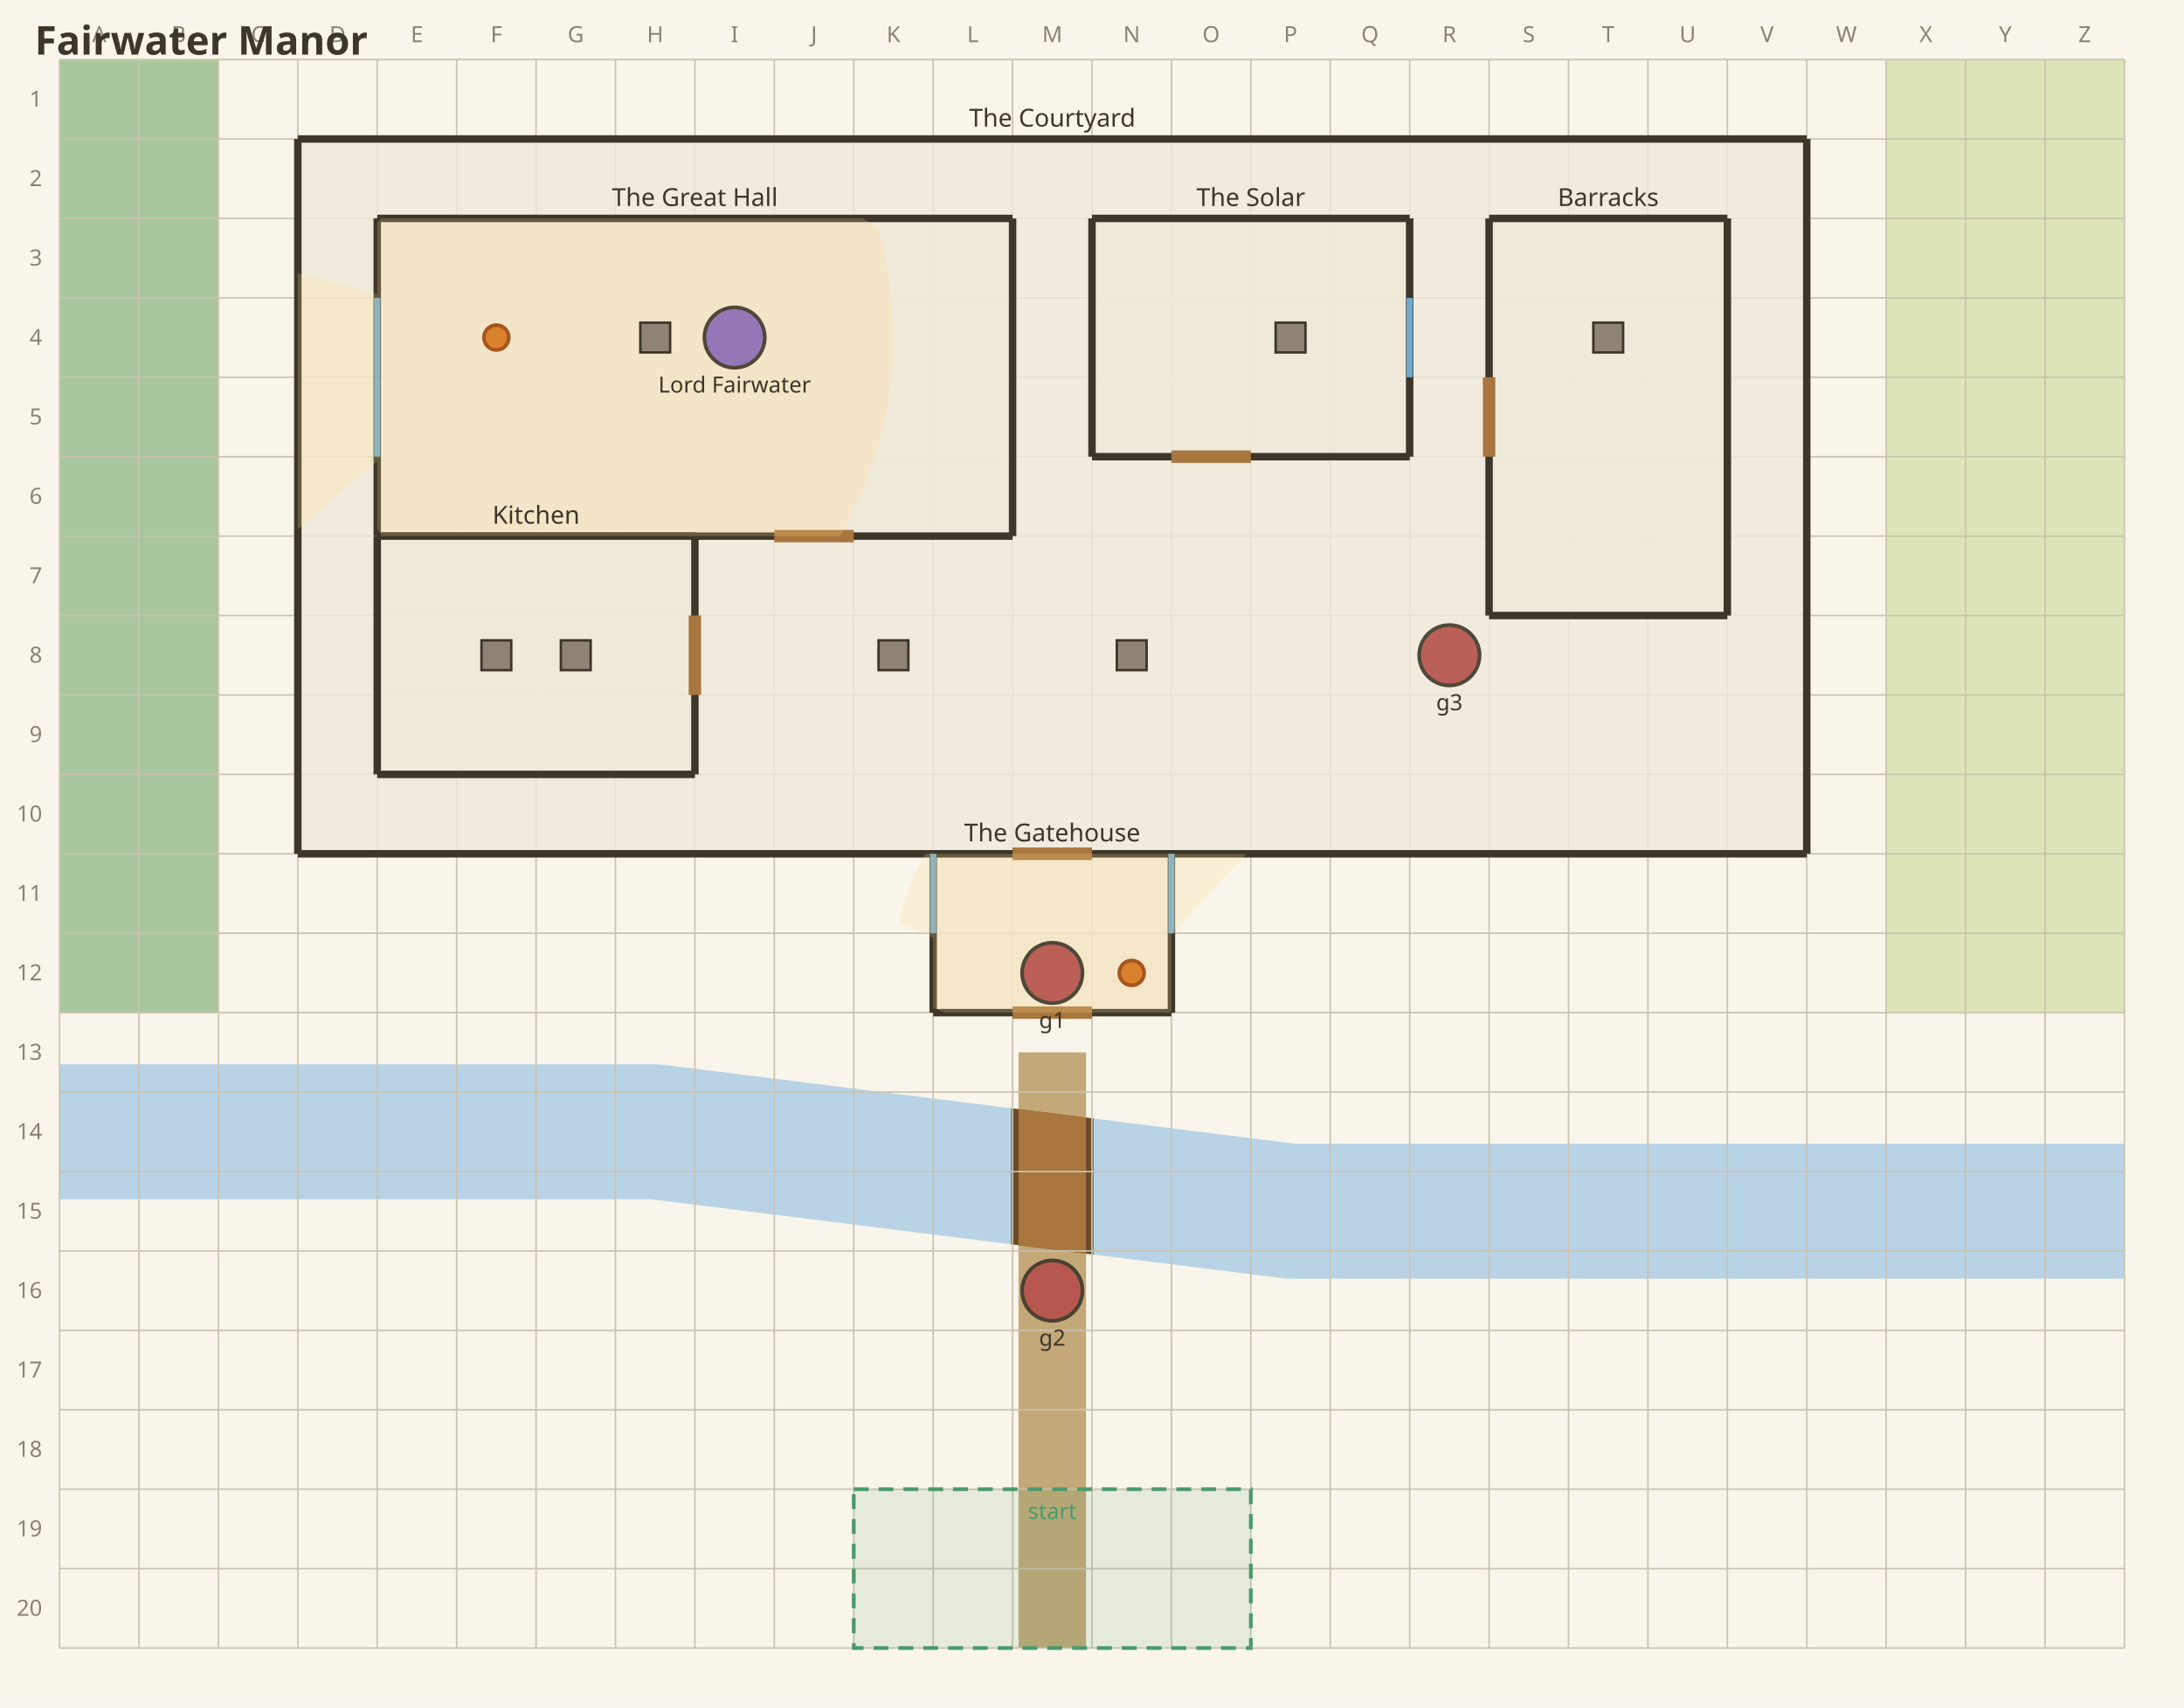
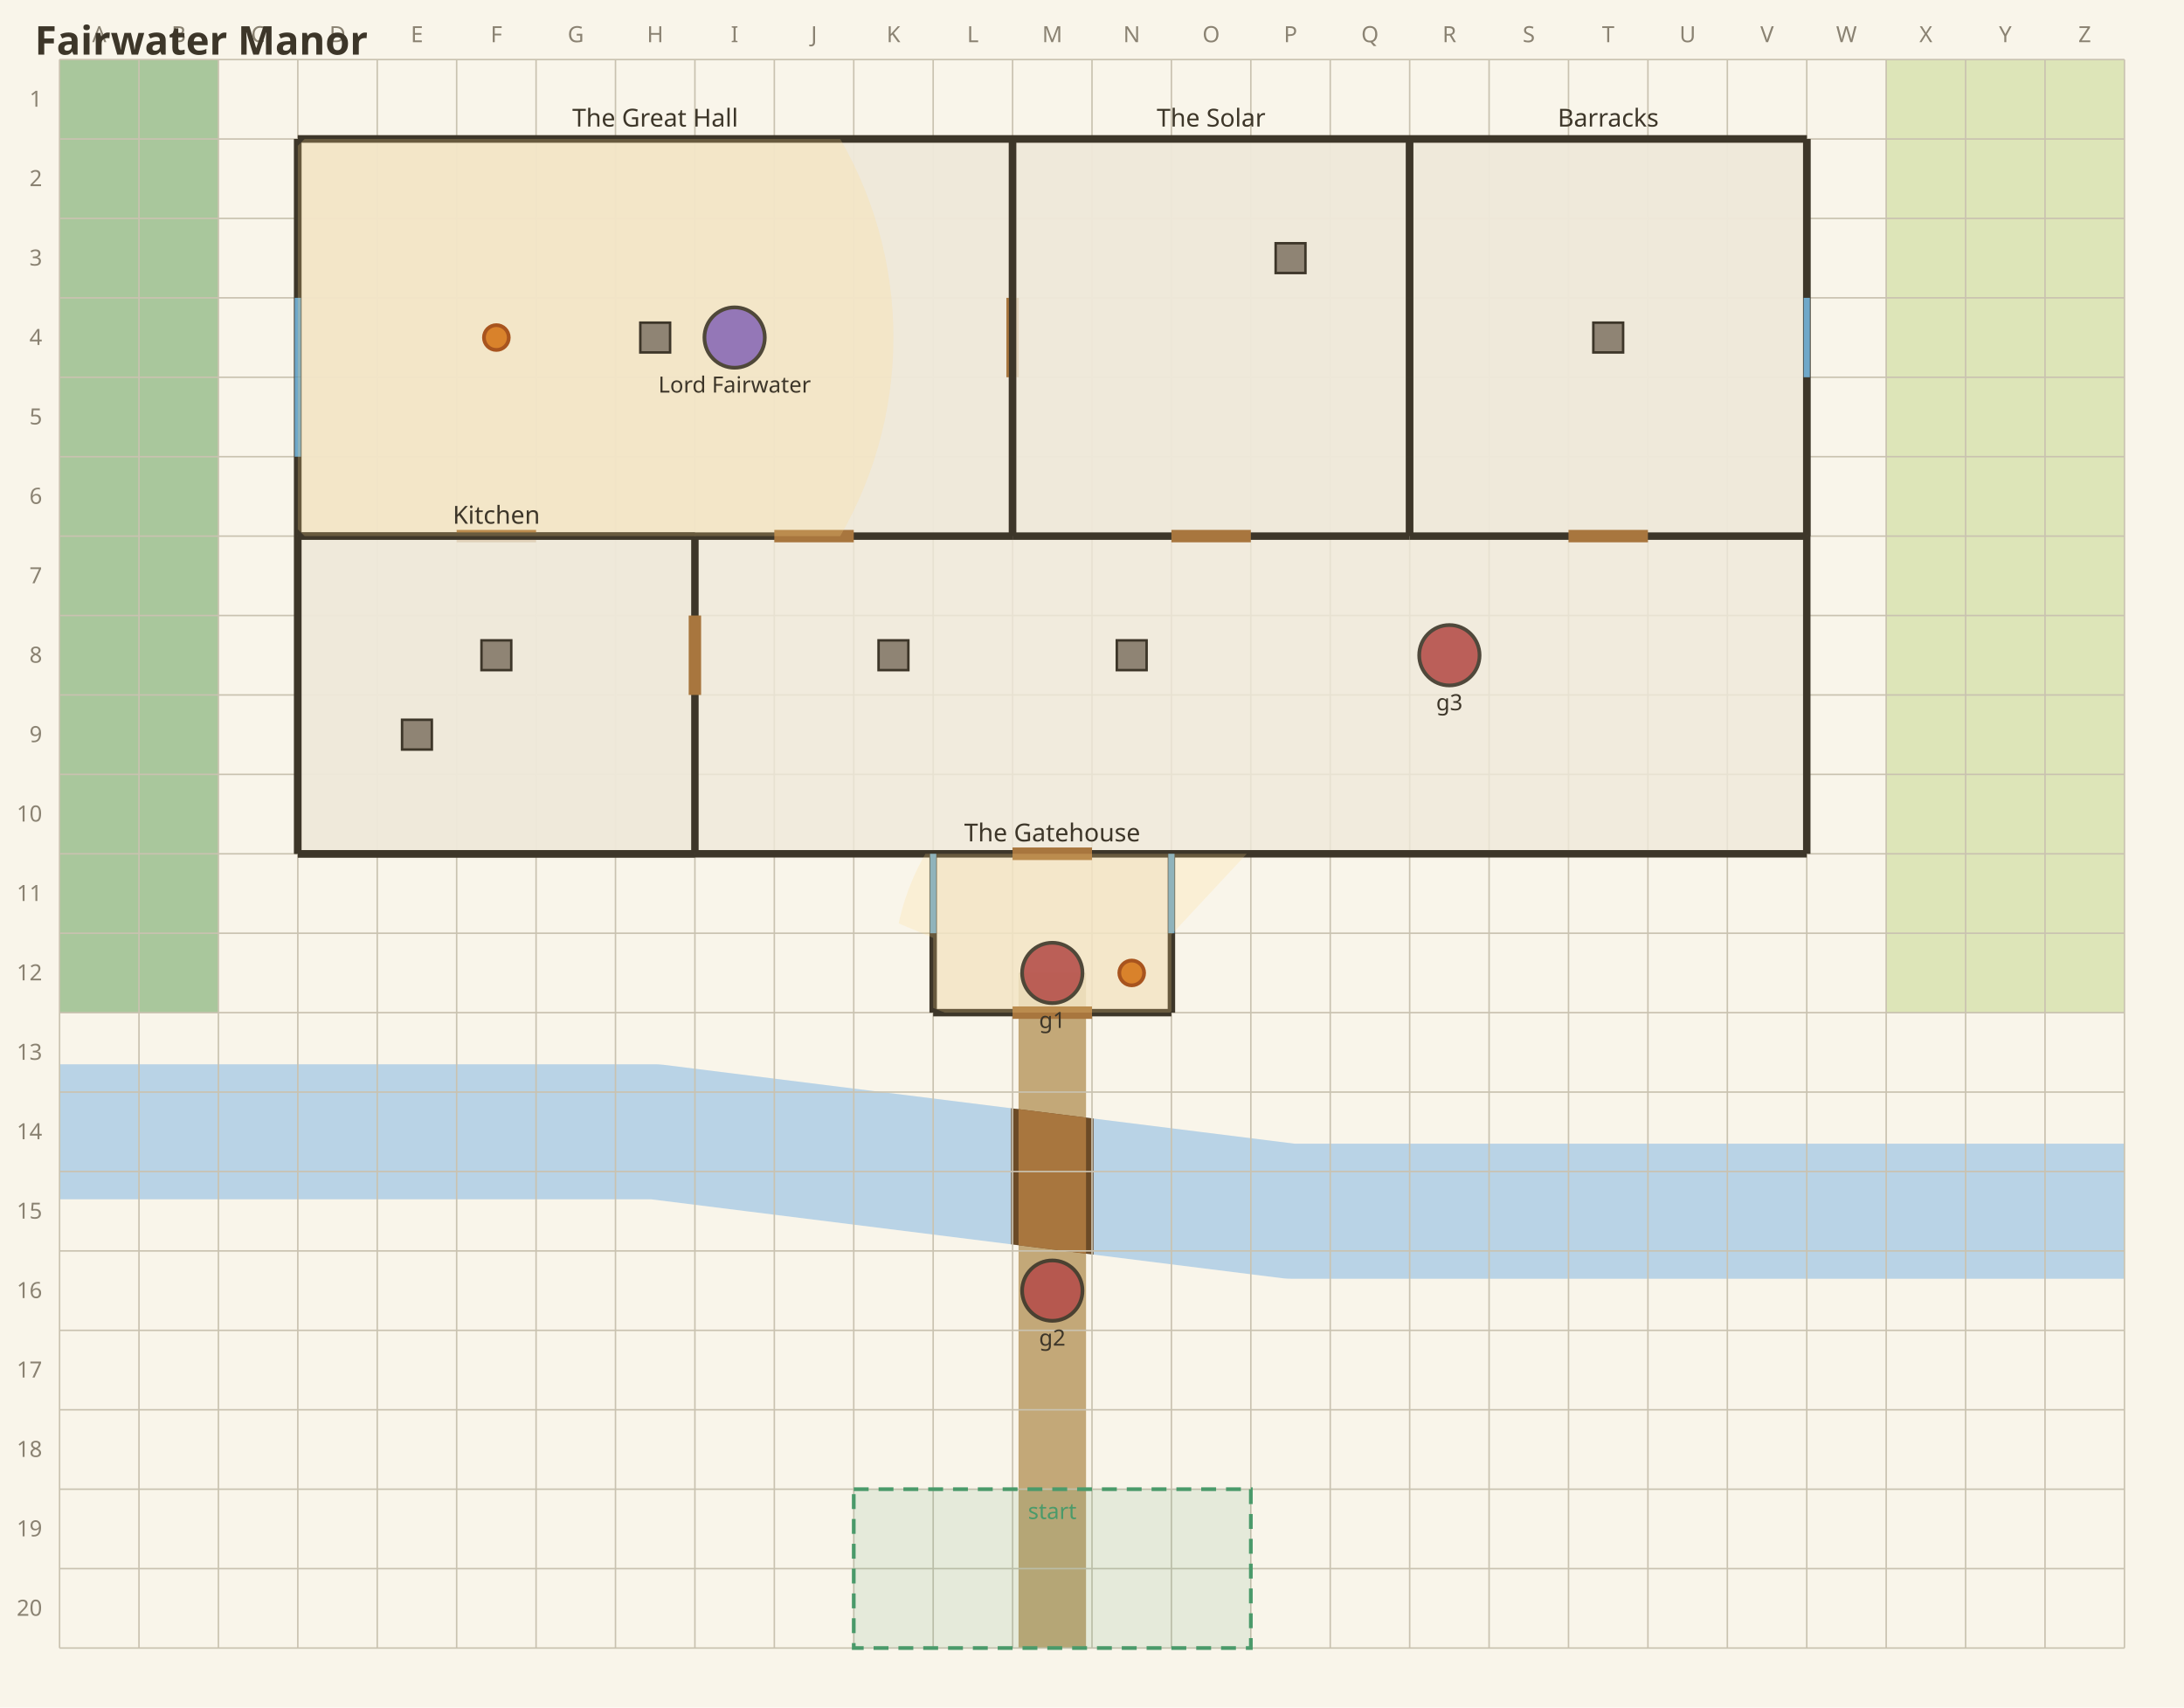
<svg xmlns="http://www.w3.org/2000/svg" viewBox="0 0 880 688" width="880" height="688" font-family="sans-serif">
  <rect x="0" y="0" width="880" height="688" fill="#f9f5ea" />
  <defs>
    <pattern id="hatch" width="6" height="6" patternUnits="userSpaceOnUse">
      <path d="M0,6 L6,0" stroke="#7a7264" stroke-width="1" opacity="0.5" />
    </pattern>
  </defs>
  <g>
    <rect x="24" y="24" width="64" height="384" fill="#a9c79c" />
  </g>
  <g>
    <rect x="760" y="24" width="96" height="384" fill="#dde5b8" />
  </g>
  <g id="cd-fairwater-manor-fairwater">
    <polyline points="24,456 264,456 520,488 856,488" fill="none" stroke="#b9d3e6" stroke-width="54.4" stroke-linecap="butt" stroke-linejoin="round" />
  </g>
  <g id="cd-fairwater-manor-kingsroad">
-     <polyline points="424,664 424,424" fill="none" stroke="#c3a878" stroke-width="27.2" stroke-linecap="butt" stroke-linejoin="round" />
+     <polyline points="424,664 424,392" fill="none" stroke="#c3a878" stroke-width="27.2" stroke-linecap="butt" stroke-linejoin="round" />
  </g>
  <g>
    <clipPath id="xing-12">
      <polygon points="24,483.2 264,483.2 264,428.8 24,428.8" />
      <polygon points="260.63,482.99 516.63,514.99 523.37,461.01 267.37,429.01" />
      <polygon points="520,515.2 856,515.2 856,460.8 520,460.8" />
    </clipPath>
-     <polyline points="424,664 424,424" fill="none" stroke="#6b4a26" stroke-width="33.2" stroke-linecap="butt" stroke-linejoin="round" clip-path="url(#xing-12)" />
-     <polyline points="424,664 424,424" fill="none" stroke="#a8763e" stroke-width="27.2" stroke-linecap="butt" stroke-linejoin="round" clip-path="url(#xing-12)" />
+     <polyline points="424,664 424,392" fill="none" stroke="#6b4a26" stroke-width="33.2" stroke-linecap="butt" stroke-linejoin="round" clip-path="url(#xing-12)" />
+     <polyline points="424,664 424,392" fill="none" stroke="#a8763e" stroke-width="27.2" stroke-linecap="butt" stroke-linejoin="round" clip-path="url(#xing-12)" />
  </g>
  <line x1="24" y1="24" x2="24" y2="664" stroke="#c9c2b0" stroke-width="0.6" />
  <line x1="56" y1="24" x2="56" y2="664" stroke="#c9c2b0" stroke-width="0.6" />
  <line x1="88" y1="24" x2="88" y2="664" stroke="#c9c2b0" stroke-width="0.6" />
  <line x1="120" y1="24" x2="120" y2="664" stroke="#c9c2b0" stroke-width="0.6" />
  <line x1="152" y1="24" x2="152" y2="664" stroke="#c9c2b0" stroke-width="0.6" />
  <line x1="184" y1="24" x2="184" y2="664" stroke="#c9c2b0" stroke-width="0.6" />
  <line x1="216" y1="24" x2="216" y2="664" stroke="#c9c2b0" stroke-width="0.6" />
  <line x1="248" y1="24" x2="248" y2="664" stroke="#c9c2b0" stroke-width="0.6" />
  <line x1="280" y1="24" x2="280" y2="664" stroke="#c9c2b0" stroke-width="0.6" />
  <line x1="312" y1="24" x2="312" y2="664" stroke="#c9c2b0" stroke-width="0.6" />
  <line x1="344" y1="24" x2="344" y2="664" stroke="#c9c2b0" stroke-width="0.6" />
  <line x1="376" y1="24" x2="376" y2="664" stroke="#c9c2b0" stroke-width="0.6" />
  <line x1="408" y1="24" x2="408" y2="664" stroke="#c9c2b0" stroke-width="0.6" />
  <line x1="440" y1="24" x2="440" y2="664" stroke="#c9c2b0" stroke-width="0.6" />
  <line x1="472" y1="24" x2="472" y2="664" stroke="#c9c2b0" stroke-width="0.6" />
  <line x1="504" y1="24" x2="504" y2="664" stroke="#c9c2b0" stroke-width="0.6" />
  <line x1="536" y1="24" x2="536" y2="664" stroke="#c9c2b0" stroke-width="0.6" />
  <line x1="568" y1="24" x2="568" y2="664" stroke="#c9c2b0" stroke-width="0.6" />
  <line x1="600" y1="24" x2="600" y2="664" stroke="#c9c2b0" stroke-width="0.6" />
  <line x1="632" y1="24" x2="632" y2="664" stroke="#c9c2b0" stroke-width="0.6" />
  <line x1="664" y1="24" x2="664" y2="664" stroke="#c9c2b0" stroke-width="0.6" />
  <line x1="696" y1="24" x2="696" y2="664" stroke="#c9c2b0" stroke-width="0.6" />
  <line x1="728" y1="24" x2="728" y2="664" stroke="#c9c2b0" stroke-width="0.6" />
  <line x1="760" y1="24" x2="760" y2="664" stroke="#c9c2b0" stroke-width="0.6" />
  <line x1="792" y1="24" x2="792" y2="664" stroke="#c9c2b0" stroke-width="0.6" />
  <line x1="824" y1="24" x2="824" y2="664" stroke="#c9c2b0" stroke-width="0.6" />
  <line x1="856" y1="24" x2="856" y2="664" stroke="#c9c2b0" stroke-width="0.6" />
  <line x1="24" y1="24" x2="856" y2="24" stroke="#c9c2b0" stroke-width="0.6" />
  <line x1="24" y1="56" x2="856" y2="56" stroke="#c9c2b0" stroke-width="0.6" />
  <line x1="24" y1="88" x2="856" y2="88" stroke="#c9c2b0" stroke-width="0.6" />
  <line x1="24" y1="120" x2="856" y2="120" stroke="#c9c2b0" stroke-width="0.6" />
  <line x1="24" y1="152" x2="856" y2="152" stroke="#c9c2b0" stroke-width="0.6" />
  <line x1="24" y1="184" x2="856" y2="184" stroke="#c9c2b0" stroke-width="0.6" />
  <line x1="24" y1="216" x2="856" y2="216" stroke="#c9c2b0" stroke-width="0.6" />
  <line x1="24" y1="248" x2="856" y2="248" stroke="#c9c2b0" stroke-width="0.6" />
  <line x1="24" y1="280" x2="856" y2="280" stroke="#c9c2b0" stroke-width="0.6" />
  <line x1="24" y1="312" x2="856" y2="312" stroke="#c9c2b0" stroke-width="0.6" />
  <line x1="24" y1="344" x2="856" y2="344" stroke="#c9c2b0" stroke-width="0.6" />
  <line x1="24" y1="376" x2="856" y2="376" stroke="#c9c2b0" stroke-width="0.6" />
  <line x1="24" y1="408" x2="856" y2="408" stroke="#c9c2b0" stroke-width="0.6" />
  <line x1="24" y1="440" x2="856" y2="440" stroke="#c9c2b0" stroke-width="0.6" />
  <line x1="24" y1="472" x2="856" y2="472" stroke="#c9c2b0" stroke-width="0.6" />
  <line x1="24" y1="504" x2="856" y2="504" stroke="#c9c2b0" stroke-width="0.6" />
  <line x1="24" y1="536" x2="856" y2="536" stroke="#c9c2b0" stroke-width="0.6" />
  <line x1="24" y1="568" x2="856" y2="568" stroke="#c9c2b0" stroke-width="0.6" />
  <line x1="24" y1="600" x2="856" y2="600" stroke="#c9c2b0" stroke-width="0.6" />
  <line x1="24" y1="632" x2="856" y2="632" stroke="#c9c2b0" stroke-width="0.6" />
  <line x1="24" y1="664" x2="856" y2="664" stroke="#c9c2b0" stroke-width="0.6" />
  <text x="40" y="17" font-size="9" fill="#8a8272" text-anchor="middle" font-family="sans-serif">A</text>
  <text x="72" y="17" font-size="9" fill="#8a8272" text-anchor="middle" font-family="sans-serif">B</text>
  <text x="104" y="17" font-size="9" fill="#8a8272" text-anchor="middle" font-family="sans-serif">C</text>
  <text x="136" y="17" font-size="9" fill="#8a8272" text-anchor="middle" font-family="sans-serif">D</text>
  <text x="168" y="17" font-size="9" fill="#8a8272" text-anchor="middle" font-family="sans-serif">E</text>
  <text x="200" y="17" font-size="9" fill="#8a8272" text-anchor="middle" font-family="sans-serif">F</text>
  <text x="232" y="17" font-size="9" fill="#8a8272" text-anchor="middle" font-family="sans-serif">G</text>
  <text x="264" y="17" font-size="9" fill="#8a8272" text-anchor="middle" font-family="sans-serif">H</text>
  <text x="296" y="17" font-size="9" fill="#8a8272" text-anchor="middle" font-family="sans-serif">I</text>
  <text x="328" y="17" font-size="9" fill="#8a8272" text-anchor="middle" font-family="sans-serif">J</text>
  <text x="360" y="17" font-size="9" fill="#8a8272" text-anchor="middle" font-family="sans-serif">K</text>
  <text x="392" y="17" font-size="9" fill="#8a8272" text-anchor="middle" font-family="sans-serif">L</text>
  <text x="424" y="17" font-size="9" fill="#8a8272" text-anchor="middle" font-family="sans-serif">M</text>
  <text x="456" y="17" font-size="9" fill="#8a8272" text-anchor="middle" font-family="sans-serif">N</text>
  <text x="488" y="17" font-size="9" fill="#8a8272" text-anchor="middle" font-family="sans-serif">O</text>
  <text x="520" y="17" font-size="9" fill="#8a8272" text-anchor="middle" font-family="sans-serif">P</text>
  <text x="552" y="17" font-size="9" fill="#8a8272" text-anchor="middle" font-family="sans-serif">Q</text>
  <text x="584" y="17" font-size="9" fill="#8a8272" text-anchor="middle" font-family="sans-serif">R</text>
  <text x="616" y="17" font-size="9" fill="#8a8272" text-anchor="middle" font-family="sans-serif">S</text>
  <text x="648" y="17" font-size="9" fill="#8a8272" text-anchor="middle" font-family="sans-serif">T</text>
  <text x="680" y="17" font-size="9" fill="#8a8272" text-anchor="middle" font-family="sans-serif">U</text>
  <text x="712" y="17" font-size="9" fill="#8a8272" text-anchor="middle" font-family="sans-serif">V</text>
  <text x="744" y="17" font-size="9" fill="#8a8272" text-anchor="middle" font-family="sans-serif">W</text>
  <text x="776" y="17" font-size="9" fill="#8a8272" text-anchor="middle" font-family="sans-serif">X</text>
  <text x="808" y="17" font-size="9" fill="#8a8272" text-anchor="middle" font-family="sans-serif">Y</text>
  <text x="840" y="17" font-size="9" fill="#8a8272" text-anchor="middle" font-family="sans-serif">Z</text>
  <text x="17" y="43" font-size="9" fill="#8a8272" text-anchor="end" font-family="sans-serif">1</text>
  <text x="17" y="75" font-size="9" fill="#8a8272" text-anchor="end" font-family="sans-serif">2</text>
  <text x="17" y="107" font-size="9" fill="#8a8272" text-anchor="end" font-family="sans-serif">3</text>
  <text x="17" y="139" font-size="9" fill="#8a8272" text-anchor="end" font-family="sans-serif">4</text>
  <text x="17" y="171" font-size="9" fill="#8a8272" text-anchor="end" font-family="sans-serif">5</text>
  <text x="17" y="203" font-size="9" fill="#8a8272" text-anchor="end" font-family="sans-serif">6</text>
  <text x="17" y="235" font-size="9" fill="#8a8272" text-anchor="end" font-family="sans-serif">7</text>
  <text x="17" y="267" font-size="9" fill="#8a8272" text-anchor="end" font-family="sans-serif">8</text>
  <text x="17" y="299" font-size="9" fill="#8a8272" text-anchor="end" font-family="sans-serif">9</text>
  <text x="17" y="331" font-size="9" fill="#8a8272" text-anchor="end" font-family="sans-serif">10</text>
  <text x="17" y="363" font-size="9" fill="#8a8272" text-anchor="end" font-family="sans-serif">11</text>
  <text x="17" y="395" font-size="9" fill="#8a8272" text-anchor="end" font-family="sans-serif">12</text>
  <text x="17" y="427" font-size="9" fill="#8a8272" text-anchor="end" font-family="sans-serif">13</text>
  <text x="17" y="459" font-size="9" fill="#8a8272" text-anchor="end" font-family="sans-serif">14</text>
  <text x="17" y="491" font-size="9" fill="#8a8272" text-anchor="end" font-family="sans-serif">15</text>
  <text x="17" y="523" font-size="9" fill="#8a8272" text-anchor="end" font-family="sans-serif">16</text>
  <text x="17" y="555" font-size="9" fill="#8a8272" text-anchor="end" font-family="sans-serif">17</text>
  <text x="17" y="587" font-size="9" fill="#8a8272" text-anchor="end" font-family="sans-serif">18</text>
  <text x="17" y="619" font-size="9" fill="#8a8272" text-anchor="end" font-family="sans-serif">19</text>
  <text x="17" y="651" font-size="9" fill="#8a8272" text-anchor="end" font-family="sans-serif">20</text>
  <g id="cd-fairwater-manor-courtyard">
    <rect x="120" y="56" width="608" height="288" fill="#efe9da" opacity="0.8" />
    <line x1="120" y1="56" x2="728" y2="56" stroke="#3d3629" stroke-width="3" opacity="1" />
    <line x1="120" y1="344" x2="728" y2="344" stroke="#3d3629" stroke-width="3" opacity="1" />
    <line x1="120" y1="56" x2="120" y2="344" stroke="#3d3629" stroke-width="3" opacity="1" />
    <line x1="728" y1="56" x2="728" y2="344" stroke="#3d3629" stroke-width="3" opacity="1" />
    <line x1="408" y1="344" x2="440" y2="344" stroke="#a8763e" stroke-width="5" />
  </g>
  <g id="cd-fairwater-manor-hall">
-     <rect x="152" y="88" width="256" height="128" fill="#efe9da" opacity="0.8" />
-     <line x1="152" y1="88" x2="408" y2="88" stroke="#3d3629" stroke-width="3" opacity="1" />
-     <line x1="152" y1="216" x2="408" y2="216" stroke="#3d3629" stroke-width="3" opacity="1" />
-     <line x1="152" y1="88" x2="152" y2="216" stroke="#3d3629" stroke-width="3" opacity="1" />
-     <line x1="408" y1="88" x2="408" y2="216" stroke="#3d3629" stroke-width="3" opacity="1" />
+     <rect x="120" y="56" width="288" height="160" fill="#efe9da" opacity="0.8" />
+     <line x1="120" y1="56" x2="408" y2="56" stroke="#3d3629" stroke-width="3" opacity="1" />
+     <line x1="120" y1="216" x2="408" y2="216" stroke="#3d3629" stroke-width="3" opacity="1" />
+     <line x1="120" y1="56" x2="120" y2="216" stroke="#3d3629" stroke-width="3" opacity="1" />
+     <line x1="408" y1="56" x2="408" y2="216" stroke="#3d3629" stroke-width="3" opacity="1" />
    <line x1="312" y1="216" x2="344" y2="216" stroke="#a8763e" stroke-width="5" />
-     <line x1="152" y1="120" x2="152" y2="152" stroke="#6fa8c9" stroke-width="2.5" />
-     <line x1="152" y1="152" x2="152" y2="184" stroke="#6fa8c9" stroke-width="2.5" />
+     <line x1="408" y1="120" x2="408" y2="152" stroke="#a8763e" stroke-width="5" />
+     <line x1="184" y1="216" x2="216" y2="216" stroke="#a8763e" stroke-width="5" />
+     <line x1="120" y1="120" x2="120" y2="152" stroke="#6fa8c9" stroke-width="2.5" />
+     <line x1="120" y1="152" x2="120" y2="184" stroke="#6fa8c9" stroke-width="2.5" />
  </g>
  <g id="cd-fairwater-manor-kitchen">
-     <rect x="152" y="216" width="128" height="96" fill="#efe9da" opacity="0.8" />
-     <line x1="152" y1="216" x2="280" y2="216" stroke="#3d3629" stroke-width="3" opacity="1" />
-     <line x1="152" y1="312" x2="280" y2="312" stroke="#3d3629" stroke-width="3" opacity="1" />
-     <line x1="152" y1="216" x2="152" y2="312" stroke="#3d3629" stroke-width="3" opacity="1" />
-     <line x1="280" y1="216" x2="280" y2="312" stroke="#3d3629" stroke-width="3" opacity="1" />
+     <rect x="120" y="216" width="160" height="128" fill="#efe9da" opacity="0.8" />
+     <line x1="120" y1="216" x2="280" y2="216" stroke="#3d3629" stroke-width="3" opacity="1" />
+     <line x1="120" y1="344" x2="280" y2="344" stroke="#3d3629" stroke-width="3" opacity="1" />
+     <line x1="120" y1="216" x2="120" y2="344" stroke="#3d3629" stroke-width="3" opacity="1" />
+     <line x1="280" y1="216" x2="280" y2="344" stroke="#3d3629" stroke-width="3" opacity="1" />
    <line x1="280" y1="248" x2="280" y2="280" stroke="#a8763e" stroke-width="5" />
  </g>
  <g id="cd-fairwater-manor-solar">
-     <rect x="440" y="88" width="128" height="96" fill="#efe9da" opacity="0.8" />
-     <line x1="440" y1="88" x2="568" y2="88" stroke="#3d3629" stroke-width="3" opacity="1" />
-     <line x1="440" y1="184" x2="568" y2="184" stroke="#3d3629" stroke-width="3" opacity="1" />
-     <line x1="440" y1="88" x2="440" y2="184" stroke="#3d3629" stroke-width="3" opacity="1" />
-     <line x1="568" y1="88" x2="568" y2="184" stroke="#3d3629" stroke-width="3" opacity="1" />
-     <line x1="472" y1="184" x2="504" y2="184" stroke="#a8763e" stroke-width="5" />
-     <line x1="568" y1="120" x2="568" y2="152" stroke="#6fa8c9" stroke-width="2.5" />
+     <rect x="408" y="56" width="160" height="160" fill="#efe9da" opacity="0.8" />
+     <line x1="408" y1="56" x2="568" y2="56" stroke="#3d3629" stroke-width="3" opacity="1" />
+     <line x1="408" y1="216" x2="568" y2="216" stroke="#3d3629" stroke-width="3" opacity="1" />
+     <line x1="408" y1="56" x2="408" y2="216" stroke="#3d3629" stroke-width="3" opacity="1" />
+     <line x1="568" y1="56" x2="568" y2="216" stroke="#3d3629" stroke-width="3" opacity="1" />
+     <line x1="472" y1="216" x2="504" y2="216" stroke="#a8763e" stroke-width="5" />
  </g>
  <g id="cd-fairwater-manor-barracks">
-     <rect x="600" y="88" width="96" height="160" fill="#efe9da" opacity="0.8" />
-     <line x1="600" y1="88" x2="696" y2="88" stroke="#3d3629" stroke-width="3" opacity="1" />
-     <line x1="600" y1="248" x2="696" y2="248" stroke="#3d3629" stroke-width="3" opacity="1" />
-     <line x1="600" y1="88" x2="600" y2="248" stroke="#3d3629" stroke-width="3" opacity="1" />
-     <line x1="696" y1="88" x2="696" y2="248" stroke="#3d3629" stroke-width="3" opacity="1" />
-     <line x1="600" y1="152" x2="600" y2="184" stroke="#a8763e" stroke-width="5" />
+     <rect x="568" y="56" width="160" height="160" fill="#efe9da" opacity="0.8" />
+     <line x1="568" y1="56" x2="728" y2="56" stroke="#3d3629" stroke-width="3" opacity="1" />
+     <line x1="568" y1="216" x2="728" y2="216" stroke="#3d3629" stroke-width="3" opacity="1" />
+     <line x1="568" y1="56" x2="568" y2="216" stroke="#3d3629" stroke-width="3" opacity="1" />
+     <line x1="728" y1="56" x2="728" y2="216" stroke="#3d3629" stroke-width="3" opacity="1" />
+     <line x1="632" y1="216" x2="664" y2="216" stroke="#a8763e" stroke-width="5" />
+     <line x1="728" y1="120" x2="728" y2="152" stroke="#6fa8c9" stroke-width="2.5" />
  </g>
  <g id="cd-fairwater-manor-gatehouse">
    <rect x="376" y="344" width="96" height="64" fill="#efe9da" opacity="0.8" />
    <line x1="376" y1="344" x2="472" y2="344" stroke="#3d3629" stroke-width="3" opacity="1" />
    <line x1="376" y1="408" x2="472" y2="408" stroke="#3d3629" stroke-width="3" opacity="1" />
    <line x1="376" y1="344" x2="376" y2="408" stroke="#3d3629" stroke-width="3" opacity="1" />
    <line x1="472" y1="344" x2="472" y2="408" stroke="#3d3629" stroke-width="3" opacity="1" />
    <line x1="408" y1="344" x2="440" y2="344" stroke="#a8763e" stroke-width="5" />
    <line x1="408" y1="408" x2="440" y2="408" stroke="#a8763e" stroke-width="5" />
    <line x1="376" y1="344" x2="376" y2="376" stroke="#6fa8c9" stroke-width="2.5" />
    <line x1="472" y1="344" x2="472" y2="376" stroke="#6fa8c9" stroke-width="2.5" />
  </g>
  <g id="cd-fairwater-manor-start">
    <rect x="344" y="600" width="160" height="64" fill="#4a9a6a" opacity="0.12" />
    <rect x="344" y="600" width="160" height="64" fill="none" stroke="#4a9a6a" stroke-width="1.5" stroke-dasharray="6 4" />
  </g>
  <g id="cd-fairwater-manor-hearth">
-     <polygon points="360,136 359.9,141.58 359.61,147.16 359.12,152.72 358.44,158.27 357.57,163.78 356.5,169.27 355.25,174.71 353.8,180.1 352.17,185.44 350.35,190.72 348.35,195.94 346.17,201.08 343.81,206.14 341.27,211.12 338.56,216 328.03,216 318.6,216 310.11,216 302.4,216 295.34,216 288.85,216 282.84,216 277.26,216 272.03,216 267.13,216 262.5,216 258.12,216 253.96,216 249.99,216 246.19,216 242.54,216 239.02,216 235.62,216 232.32,216 229.12,216 225.99,216 222.94,216 219.95,216 217,216 214.11,216 211.24,216 208.41,216 205.59,216 202.79,216 200,216 197.21,216 194.41,216 191.59,216 188.76,216 185.89,216 183,216 180.05,216 177.06,216 174.01,216 170.88,216 167.68,216 164.38,216 160.98,216 157.46,216 153.81,216 152,212.82 152,207.16 152,202.07 152,197.44 152,193.2 152,189.31 152,185.71 120,213.26 120,208.03 120,203.13 120,198.5 120,194.12 120,189.96 120,185.99 120,182.19 120,178.54 120,175.02 120,171.62 120,168.32 120,165.12 120,161.99 120,158.94 120,155.95 120,153 120,150.11 120,147.24 120,144.41 120,141.59 120,138.79 120,136 120,133.21 120,130.41 120,127.59 120,124.76 120,121.89 120,119 120,116.05 120,113.06 120,110.01 152,118.53 152,116.61 152,114.63 152,112.59 152,110.48 152,108.29 152,106.01 152,103.62 152,101.13 152,98.5 152,95.72 152,92.78 152,89.65 153.65,88 156.78,88 159.72,88 162.5,88 165.13,88 167.62,88 170.01,88 172.29,88 174.48,88 176.59,88 178.63,88 180.61,88 182.53,88 184.4,88 186.24,88 188.03,88 189.8,88 191.54,88 193.25,88 194.95,88 196.64,88 198.32,88 200,88 201.68,88 203.36,88 205.05,88 206.75,88 208.46,88 210.2,88 211.97,88 213.76,88 215.6,88 217.47,88 219.39,88 221.37,88 223.41,88 225.52,88 227.71,88 229.99,88 232.38,88 234.87,88 237.5,88 240.28,88 243.22,88 246.35,88 249.71,88 253.31,88 257.2,88 261.44,88 266.07,88 271.16,88 276.82,88 283.14,88 290.27,88 298.41,88 307.81,88 318.8,88 331.88,88 347.73,88 353.8,91.9 355.25,97.29 356.5,102.73 357.57,108.22 358.44,113.73 359.12,119.28 359.61,124.84 359.9,130.42" fill="#ffd98a" opacity="0.22" />
+     <polygon points="360,136 359.9,141.58 359.61,147.16 359.12,152.72 358.44,158.27 357.57,163.78 356.5,169.27 355.25,174.71 353.8,180.1 352.17,185.44 350.35,190.72 348.35,195.94 346.17,201.08 343.81,206.14 341.27,211.12 338.56,216 328.03,216 318.6,216 310.11,216 302.4,216 295.34,216 288.85,216 282.84,216 277.26,216 272.03,216 267.13,216 262.5,216 258.12,216 253.96,216 249.99,216 246.19,216 242.54,216 239.02,216 235.62,216 232.32,216 229.12,216 225.99,216 222.94,216 219.95,216 217,216 214.11,216 211.24,216 208.41,216 205.59,216 202.79,216 200,216 197.21,216 194.41,216 191.59,216 188.76,216 185.89,216 183,216 180.05,216 177.06,216 174.01,216 170.88,216 167.68,216 164.38,216 160.98,216 157.46,216 153.81,216 150.01,216 146.04,216 141.88,216 137.5,216 132.87,216 127.97,216 122.74,216 120,213.26 120,208.03 120,203.13 120,198.5 120,194.12 120,189.96 120,185.99 120,182.19 120,178.54 120,175.02 120,171.62 120,168.32 120,165.12 120,161.99 120,158.94 120,155.95 120,153 120,150.11 120,147.24 120,144.41 120,141.59 120,138.79 120,136 120,133.21 120,130.41 120,127.59 120,124.76 120,121.89 120,119 120,116.05 120,113.06 120,110.01 120,106.88 120,103.68 120,100.38 120,96.98 120,93.46 120,89.81 120,86.01 120,82.04 120,77.88 120,73.5 120,68.87 120,63.97 120,58.74 122.74,56 127.97,56 132.87,56 137.5,56 141.88,56 146.04,56 150.01,56 153.81,56 157.46,56 160.98,56 164.38,56 167.68,56 170.88,56 174.01,56 177.06,56 180.05,56 183,56 185.89,56 188.76,56 191.59,56 194.41,56 197.21,56 200,56 202.79,56 205.59,56 208.41,56 211.24,56 214.11,56 217,56 219.95,56 222.94,56 225.99,56 229.12,56 232.32,56 235.62,56 239.02,56 242.54,56 246.19,56 249.99,56 253.96,56 258.12,56 262.5,56 267.13,56 272.03,56 277.26,56 282.84,56 288.85,56 295.34,56 302.4,56 310.11,56 318.6,56 328.03,56 338.56,56 341.27,60.88 343.81,65.86 346.17,70.92 348.35,76.06 350.35,81.28 352.17,86.56 353.8,91.9 355.25,97.29 356.5,102.73 357.57,108.22 358.44,113.73 359.12,119.28 359.61,124.84 359.9,130.42" fill="#ffd98a" opacity="0.22" />
    <circle cx="200" cy="136" r="5" fill="#d9822b" stroke="#a8541e" stroke-width="1.5" />
  </g>
  <g id="cd-fairwater-manor-gatelamp">
    <polygon points="472,392 472,392.56 472,393.12 472,393.68 472,394.25 472,394.82 472,395.4 472,395.99 472,396.59 472,397.2 472,397.82 472,398.46 472,399.12 472,399.8 472,400.51 472,401.24 472,402 472,402.79 472,403.62 472,404.5 472,405.43 472,406.41 472,407.45 471.45,408 470.41,408 469.43,408 468.5,408 467.62,408 466.79,408 466,408 465.24,408 464.51,408 463.8,408 463.12,408 462.46,408 461.82,408 461.2,408 460.59,408 459.99,408 459.4,408 458.82,408 458.25,408 457.68,408 457.12,408 456.56,408 456,408 455.44,408 454.88,408 454.32,408 453.75,408 453.18,408 452.6,408 452.01,408 451.41,408 450.8,408 450.18,408 449.54,408 448.88,408 448.2,408 447.49,408 446.76,408 446,408 445.21,408 444.38,408 443.5,408 442.57,408 441.59,408 440.55,408 439.43,408 438.23,408 436.93,408 435.52,408 433.98,408 432.28,408 430.39,408 428.29,408 425.91,408 423.2,408 420.06,408 416.4,408 412.04,408 406.76,408 400.2,408 391.83,408 380.73,408 376,406.11 376,403.24 376,400.41 376,397.59 376,394.79 376,392 376,389.21 376,386.41 376,383.59 376,380.76 376,377.89 362.1,372.04 362.85,368.78 363.72,365.54 364.7,362.33 365.79,359.17 366.99,356.04 368.3,352.95 369.72,349.92 371.24,346.93 372.86,344 379.18,344 384.84,344 389.93,344 394.56,344 398.8,344 402.69,344 406.29,344 409.65,344 412.78,344 415.72,344 418.5,344 421.13,344 423.62,344 426.01,344 428.29,344 430.48,344 432.59,344 434.63,344 436.61,344 438.53,344 440.4,344 442.24,344 444.03,344 445.8,344 447.54,344 449.25,344 450.95,344 452.64,344 454.32,344 456,344 457.68,344 459.36,344 461.05,344 462.75,344 464.46,344 466.2,344 467.97,344 469.76,344 471.6,344 473.47,344 475.39,344 477.37,344 479.41,344 481.52,344 483.71,344 485.99,344 488.38,344 490.87,344 493.5,344 496.28,344 499.22,344 502.35,344 472,376.55 472,377.59 472,378.57 472,379.5 472,380.38 472,381.21 472,382 472,382.76 472,383.49 472,384.2 472,384.88 472,385.54 472,386.18 472,386.8 472,387.41 472,388.01 472,388.6 472,389.18 472,389.75 472,390.32 472,390.88 472,391.44" fill="#ffd98a" opacity="0.22" />
    <circle cx="456" cy="392" r="5" fill="#d9822b" stroke="#a8541e" stroke-width="1.5" />
  </g>
  <g>
    <rect x="450" y="258" width="12" height="12" fill="#8f8474" stroke="#3d3629" stroke-width="1" />
  </g>
  <g>
    <rect x="354" y="258" width="12" height="12" fill="#8f8474" stroke="#3d3629" stroke-width="1" />
  </g>
-   <g>
-     <rect x="226" y="258" width="12" height="12" fill="#8f8474" stroke="#3d3629" stroke-width="1" />
-   </g>
  <g id="cd-fairwater-manor-hightable">
    <rect x="258" y="130" width="12" height="12" fill="#8f8474" stroke="#3d3629" stroke-width="1" />
  </g>
+   <g>
+     <rect x="194" y="258" width="12" height="12" fill="#8f8474" stroke="#3d3629" stroke-width="1" />
+   </g>
+   <g>
+     <rect x="162" y="290" width="12" height="12" fill="#8f8474" stroke="#3d3629" stroke-width="1" />
+   </g>
  <g id="cd-fairwater-manor-strongbox">
-     <rect x="514" y="130" width="12" height="12" fill="#8f8474" stroke="#3d3629" stroke-width="1" />
+     <rect x="514" y="98" width="12" height="12" fill="#8f8474" stroke="#3d3629" stroke-width="1" />
  </g>
  <g>
    <rect x="642" y="130" width="12" height="12" fill="#8f8474" stroke="#3d3629" stroke-width="1" />
-   </g>
-   <g>
-     <rect x="194" y="258" width="12" height="12" fill="#8f8474" stroke="#3d3629" stroke-width="1" />
  </g>
  <g id="cd-fairwater-manor-g1">
    <circle cx="424" cy="392" r="12.16" fill="#b5504a" opacity="0.9" stroke="#3d3629" stroke-width="1.5" />
  </g>
  <g>
    <circle cx="424" cy="520" r="12.16" fill="#b5504a" opacity="0.9" stroke="#3d3629" stroke-width="1.5" />
  </g>
  <g id="cd-fairwater-manor-g3">
    <circle cx="584" cy="264" r="12.16" fill="#b5504a" opacity="0.9" stroke="#3d3629" stroke-width="1.5" />
  </g>
  <g id="cd-fairwater-manor-lord-fairwater">
    <circle cx="296" cy="136" r="12.16" fill="#8a6ab5" opacity="0.9" stroke="#3d3629" stroke-width="1.5" />
  </g>
-   <text x="424" y="51" font-size="10" fill="#3d3629" text-anchor="middle" font-family="sans-serif">The Courtyard</text>
-   <text x="280" y="83" font-size="10" fill="#3d3629" text-anchor="middle" font-family="sans-serif">The Great Hall</text>
-   <text x="216" y="211" font-size="10" fill="#3d3629" text-anchor="middle" font-family="sans-serif">Kitchen</text>
-   <text x="504" y="83" font-size="10" fill="#3d3629" text-anchor="middle" font-family="sans-serif">The Solar</text>
-   <text x="648" y="83" font-size="10" fill="#3d3629" text-anchor="middle" font-family="sans-serif">Barracks</text>
+   <text x="264" y="51" font-size="10" fill="#3d3629" text-anchor="middle" font-family="sans-serif">The Great Hall</text>
+   <text x="200" y="211" font-size="10" fill="#3d3629" text-anchor="middle" font-family="sans-serif">Kitchen</text>
+   <text x="488" y="51" font-size="10" fill="#3d3629" text-anchor="middle" font-family="sans-serif">The Solar</text>
+   <text x="648" y="51" font-size="10" fill="#3d3629" text-anchor="middle" font-family="sans-serif">Barracks</text>
  <text x="424" y="339" font-size="10" fill="#3d3629" text-anchor="middle" font-family="sans-serif">The Gatehouse</text>
  <text x="424" y="414.16" font-size="9" fill="#3d3629" text-anchor="middle" font-family="sans-serif">g1</text>
  <text x="424" y="542.16" font-size="9" fill="#3d3629" text-anchor="middle" font-family="sans-serif">g2</text>
  <text x="584" y="286.16" font-size="9" fill="#3d3629" text-anchor="middle" font-family="sans-serif">g3</text>
  <text x="296" y="158.16" font-size="9" fill="#3d3629" text-anchor="middle" font-family="sans-serif">Lord Fairwater</text>
  <text x="424" y="612" font-size="9" fill="#4a9a6a" text-anchor="middle" font-family="sans-serif">start</text>
  <text x="14" y="22" font-size="16" font-weight="bold" fill="#3d3629" font-family="sans-serif">Fairwater Manor</text>
</svg>
